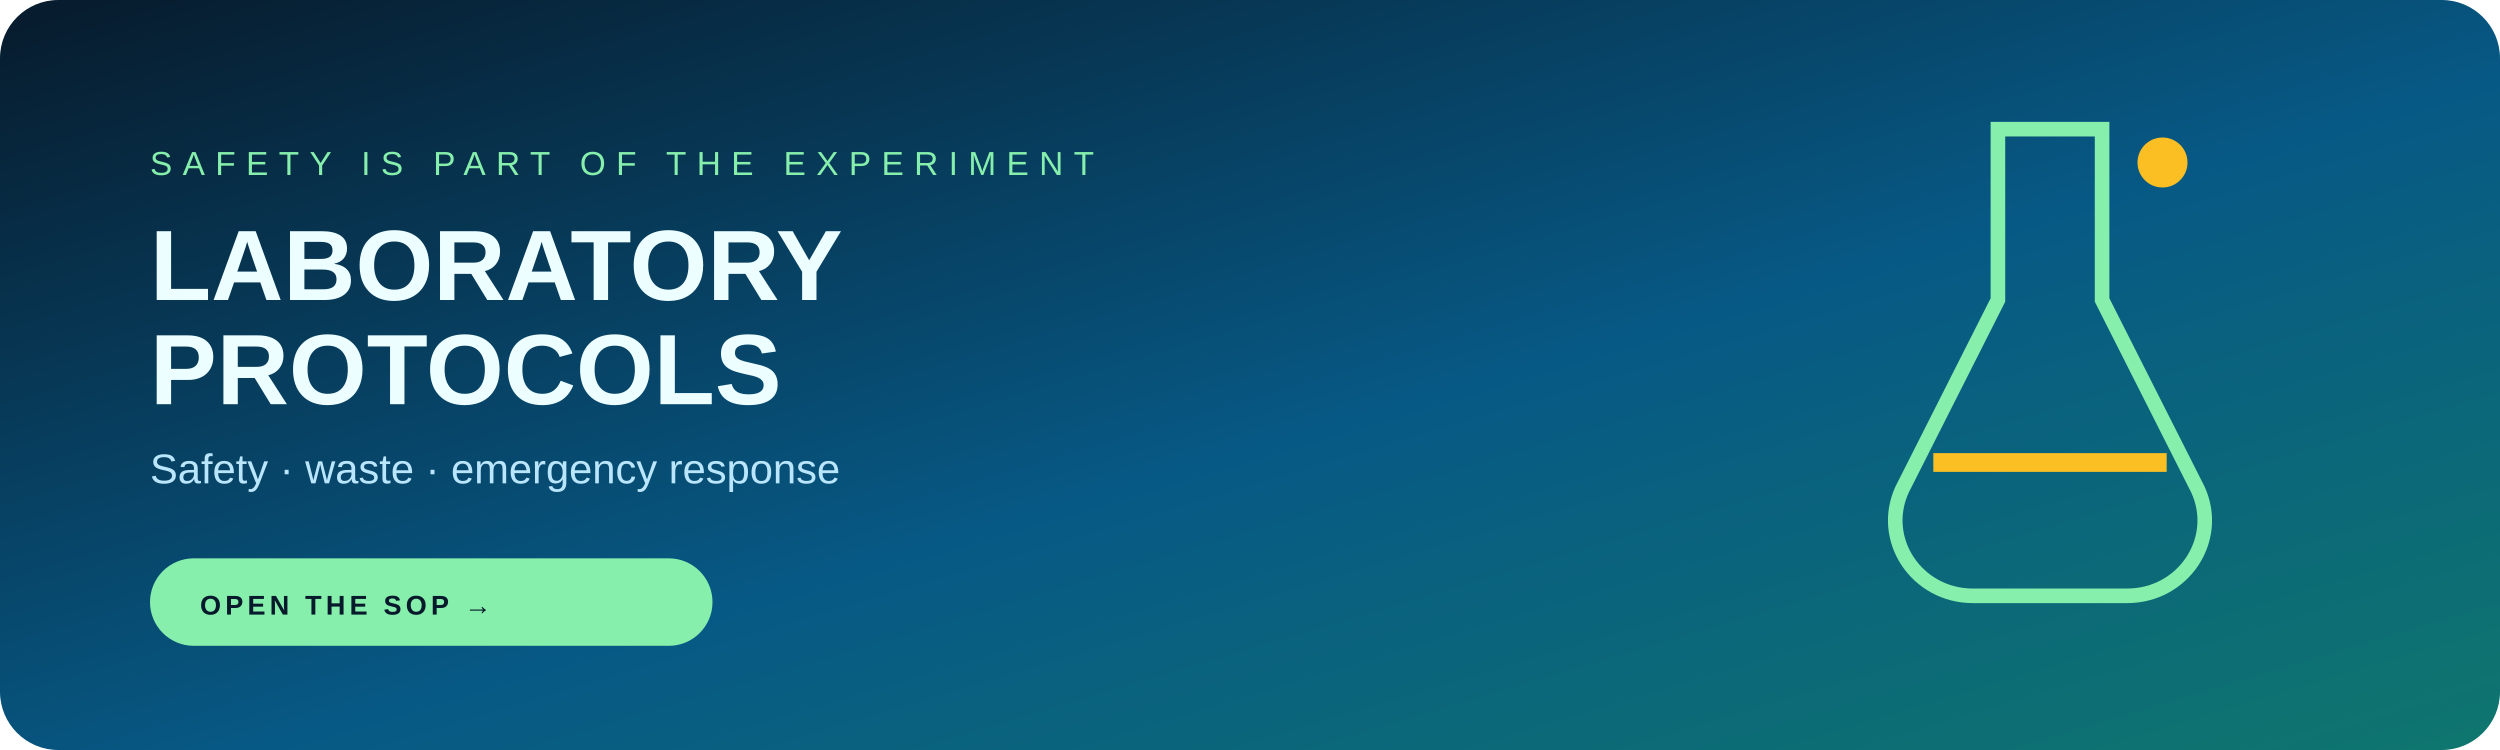
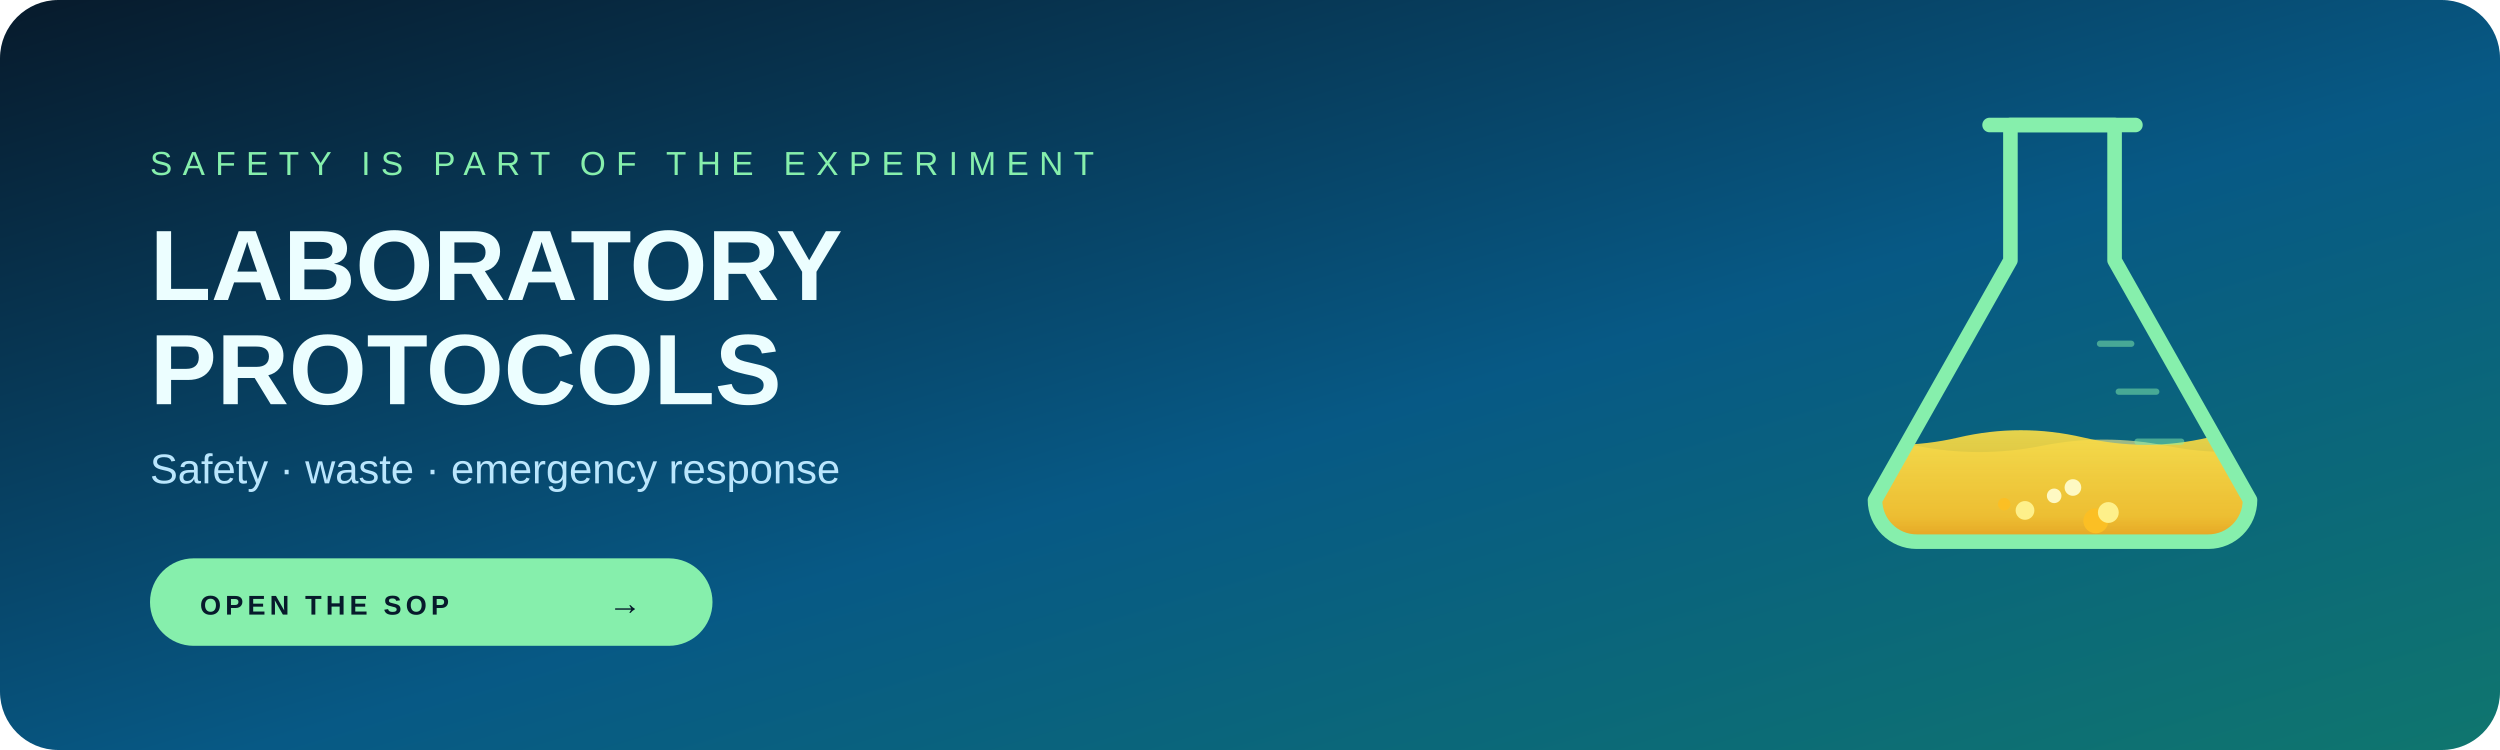
<svg xmlns="http://www.w3.org/2000/svg" viewBox="0 0 1200 360" role="img" aria-labelledby="title desc">
  <defs>
    <linearGradient id="bg" x1="0" y1="0" x2="1" y2="1">
-       <stop stop-color="#071a2b" />
-       <stop offset=".55" stop-color="#075985" />
-       <stop offset="1" stop-color="#0f766e" />
+       <stop offset="0%" stop-color="#071a2b" />
+       <stop offset="55%" stop-color="#075985" />
+       <stop offset="100%" stop-color="#0f766e" />
    </linearGradient>
+     <linearGradient id="liquidGrad" x1="0" y1="0" x2="0" y2="1">
+       <stop offset="0%" stop-color="#fde047" stop-opacity="0.9" />
+       <stop offset="60%" stop-color="#fbbf24" stop-opacity="0.85" />
+       <stop offset="100%" stop-color="#d97706" stop-opacity="0.95" />
+     </linearGradient>
+     <clipPath id="flaskClip">
+       <path d="M 965 60 V 125 L 900 240 A 20 20 0 0 0 920 260 H 1060 A 20 20 0 0 0 1080 240 L 1015 125 V 60 Z" />
+     </clipPath>
+     <style>
+       /* --- Liquid Wave Animations --- */
+       @keyframes waveFrontMove {
+         0% { transform: translateX(0); }
+         100% { transform: translateX(-120px); }
+       }
+       @keyframes waveBackMove {
+         0% { transform: translateX(-120px); }
+         100% { transform: translateX(0); }
+       }
+       .wave-front {
+         animation: waveFrontMove 3.6s linear infinite;
+       }
+       .wave-back {
+         animation: waveBackMove 5.2s linear infinite;
+       }
+ 
+       /* --- Rising Bubble Animations (Now escaping the flask) --- */
+       @keyframes bubbleRise1 {
+         0% { transform: translate(0, 0) scale(0.6); opacity: 0; }
+         15% { opacity: 0.9; }
+         70% { opacity: 0.8; }
+         100% { transform: translate(-10px, -220px) scale(1.15); opacity: 0; }
+       }
+       @keyframes bubbleRise2 {
+         0% { transform: translate(0, 0) scale(0.5); opacity: 0; }
+         20% { opacity: 0.9; }
+         75% { opacity: 0.7; }
+         100% { transform: translate(12px, -240px) scale(1.2); opacity: 0; }
+       }
+       @keyframes bubbleRise3 {
+         0% { transform: translate(0, 0) scale(0.7); opacity: 0; }
+         25% { opacity: 0.9; }
+         65% { opacity: 0.8; }
+         100% { transform: translate(-4px, -200px) scale(1.1); opacity: 0; }
+       }
+ 
+       .b1 { animation: bubbleRise1 3.2s infinite ease-in; }
+       .b2 { animation: bubbleRise2 3.8s infinite ease-in 0.7s; }
+       .b3 { animation: bubbleRise3 2.9s infinite ease-in 1.4s; }
+       .b4 { animation: bubbleRise1 3.5s infinite ease-in 2.1s; }
+       .b5 { animation: bubbleRise2 3.3s infinite ease-in 1.1s; }
+       .b6 { animation: bubbleRise3 4.0s infinite ease-in 2.6s; }
+ 
+       /* --- Interactive Button Arrow --- */
+       @keyframes arrowPulse {
+         0%, 100% { transform: translateX(0); }
+         50% { transform: translateX(6px); }
+       }
+       .arrow {
+         animation: arrowPulse 1.6s ease-in-out infinite;
+       }
+     </style>
  </defs>
  <rect width="1200" height="360" rx="28" fill="url(#bg)" />
-   <path d="M959 62h50v82l46 91c11 24-7 51-34 51h-74c-27 0-45-27-34-51l46-91Z" fill="none" stroke="#86efac" stroke-width="7" />
-   <path d="M928 222h112" stroke="#fbbf24" stroke-width="9" />
-   <circle cx="1038" cy="78" r="12" fill="#fbbf24" />
-   <g fill="#ecfeff" font-family="Arial,Helvetica,sans-serif">
+   <g id="flask-system">
+     <g clip-path="url(#flaskClip)">
+       <path class="wave-back" fill="#fef08a" opacity="0.6" d="M 800 214 q 30 6, 60 0 t 60 0 q 30 6, 60 0 t 60 0 q 30 6, 60 0 t 60 0 q 30 6, 60 0 t 60 0 q 30 6, 60 0 t 60 0 V 275 H 800 Z" />
+       <path class="wave-front" fill="url(#liquidGrad)" d="M 820 210 q 30 -7, 60 0 t 60 0 q 30 -7, 60 0 t 60 0 q 30 -7, 60 0 t 60 0 q 30 -7, 60 0 t 60 0 V 275 H 820 Z" />
+     </g>
+     <g class="b1">
+       <circle cx="972" cy="245" r="4.5" fill="#fef08a" />
+     </g>
+     <g class="b2">
+       <circle cx="1006" cy="250" r="6" fill="#fbbf24" />
+     </g>
+     <g class="b3">
+       <circle cx="986" cy="238" r="3.5" fill="#fef9c3" />
+     </g>
+     <g class="b4">
+       <circle cx="1012" cy="246" r="5" fill="#fef08a" />
+     </g>
+     <g class="b5">
+       <circle cx="962" cy="242" r="3" fill="#fbbf24" />
+     </g>
+     <g class="b6">
+       <circle cx="995" cy="234" r="4" fill="#fef9c3" />
+     </g>
+     <path d="M 965 60 V 125 L 900 240 A 20 20 0 0 0 920 260 H 1060 A 20 20 0 0 0 1080 240 L 1015 125 V 60 Z" fill="none" stroke="#86efac" stroke-width="7" stroke-linejoin="round" />
+     <path d="M 955 60 H 1025" stroke="#86efac" stroke-width="7" stroke-linecap="round" />
+     <line x1="1008" y1="165" x2="1023" y2="165" stroke="#86efac" stroke-width="3" stroke-linecap="round" opacity="0.5" />
+     <line x1="1017" y1="188" x2="1035" y2="188" stroke="#86efac" stroke-width="3" stroke-linecap="round" opacity="0.5" />
+     <line x1="1026" y1="212" x2="1047" y2="212" stroke="#86efac" stroke-width="3" stroke-linecap="round" opacity="0.5" />
+   </g>
+   <g fill="#ecfeff" font-family="Arial, Helvetica, sans-serif">
    <text x="72" y="84" font-size="16" letter-spacing="5" fill="#86efac">SAFETY IS PART OF THE EXPERIMENT</text>
    <text x="72" y="144" font-size="48" font-weight="700">LABORATORY</text>
    <text x="72" y="194" font-size="48" font-weight="700">PROTOCOLS</text>
    <text x="72" y="232" font-size="20" fill="#bae6fd">Safety · waste · emergency response</text>
-     <rect x="72" y="268" width="270" height="42" rx="21" fill="#86efac" />
-     <text x="96" y="295" font-size="13" font-weight="700" fill="#071a2b" letter-spacing="2">OPEN THE SOP →</text>
+     <g transform="translate(72, 268)" cursor="pointer">
+       <rect width="270" height="42" rx="21" fill="#86efac" />
+       <text x="24" y="27" font-size="13" font-weight="700" fill="#071a2b" letter-spacing="2">OPEN THE SOP</text>
+       <text x="220" y="27" font-size="16" font-weight="700" fill="#071a2b" class="arrow">→</text>
+     </g>
  </g>
</svg>
